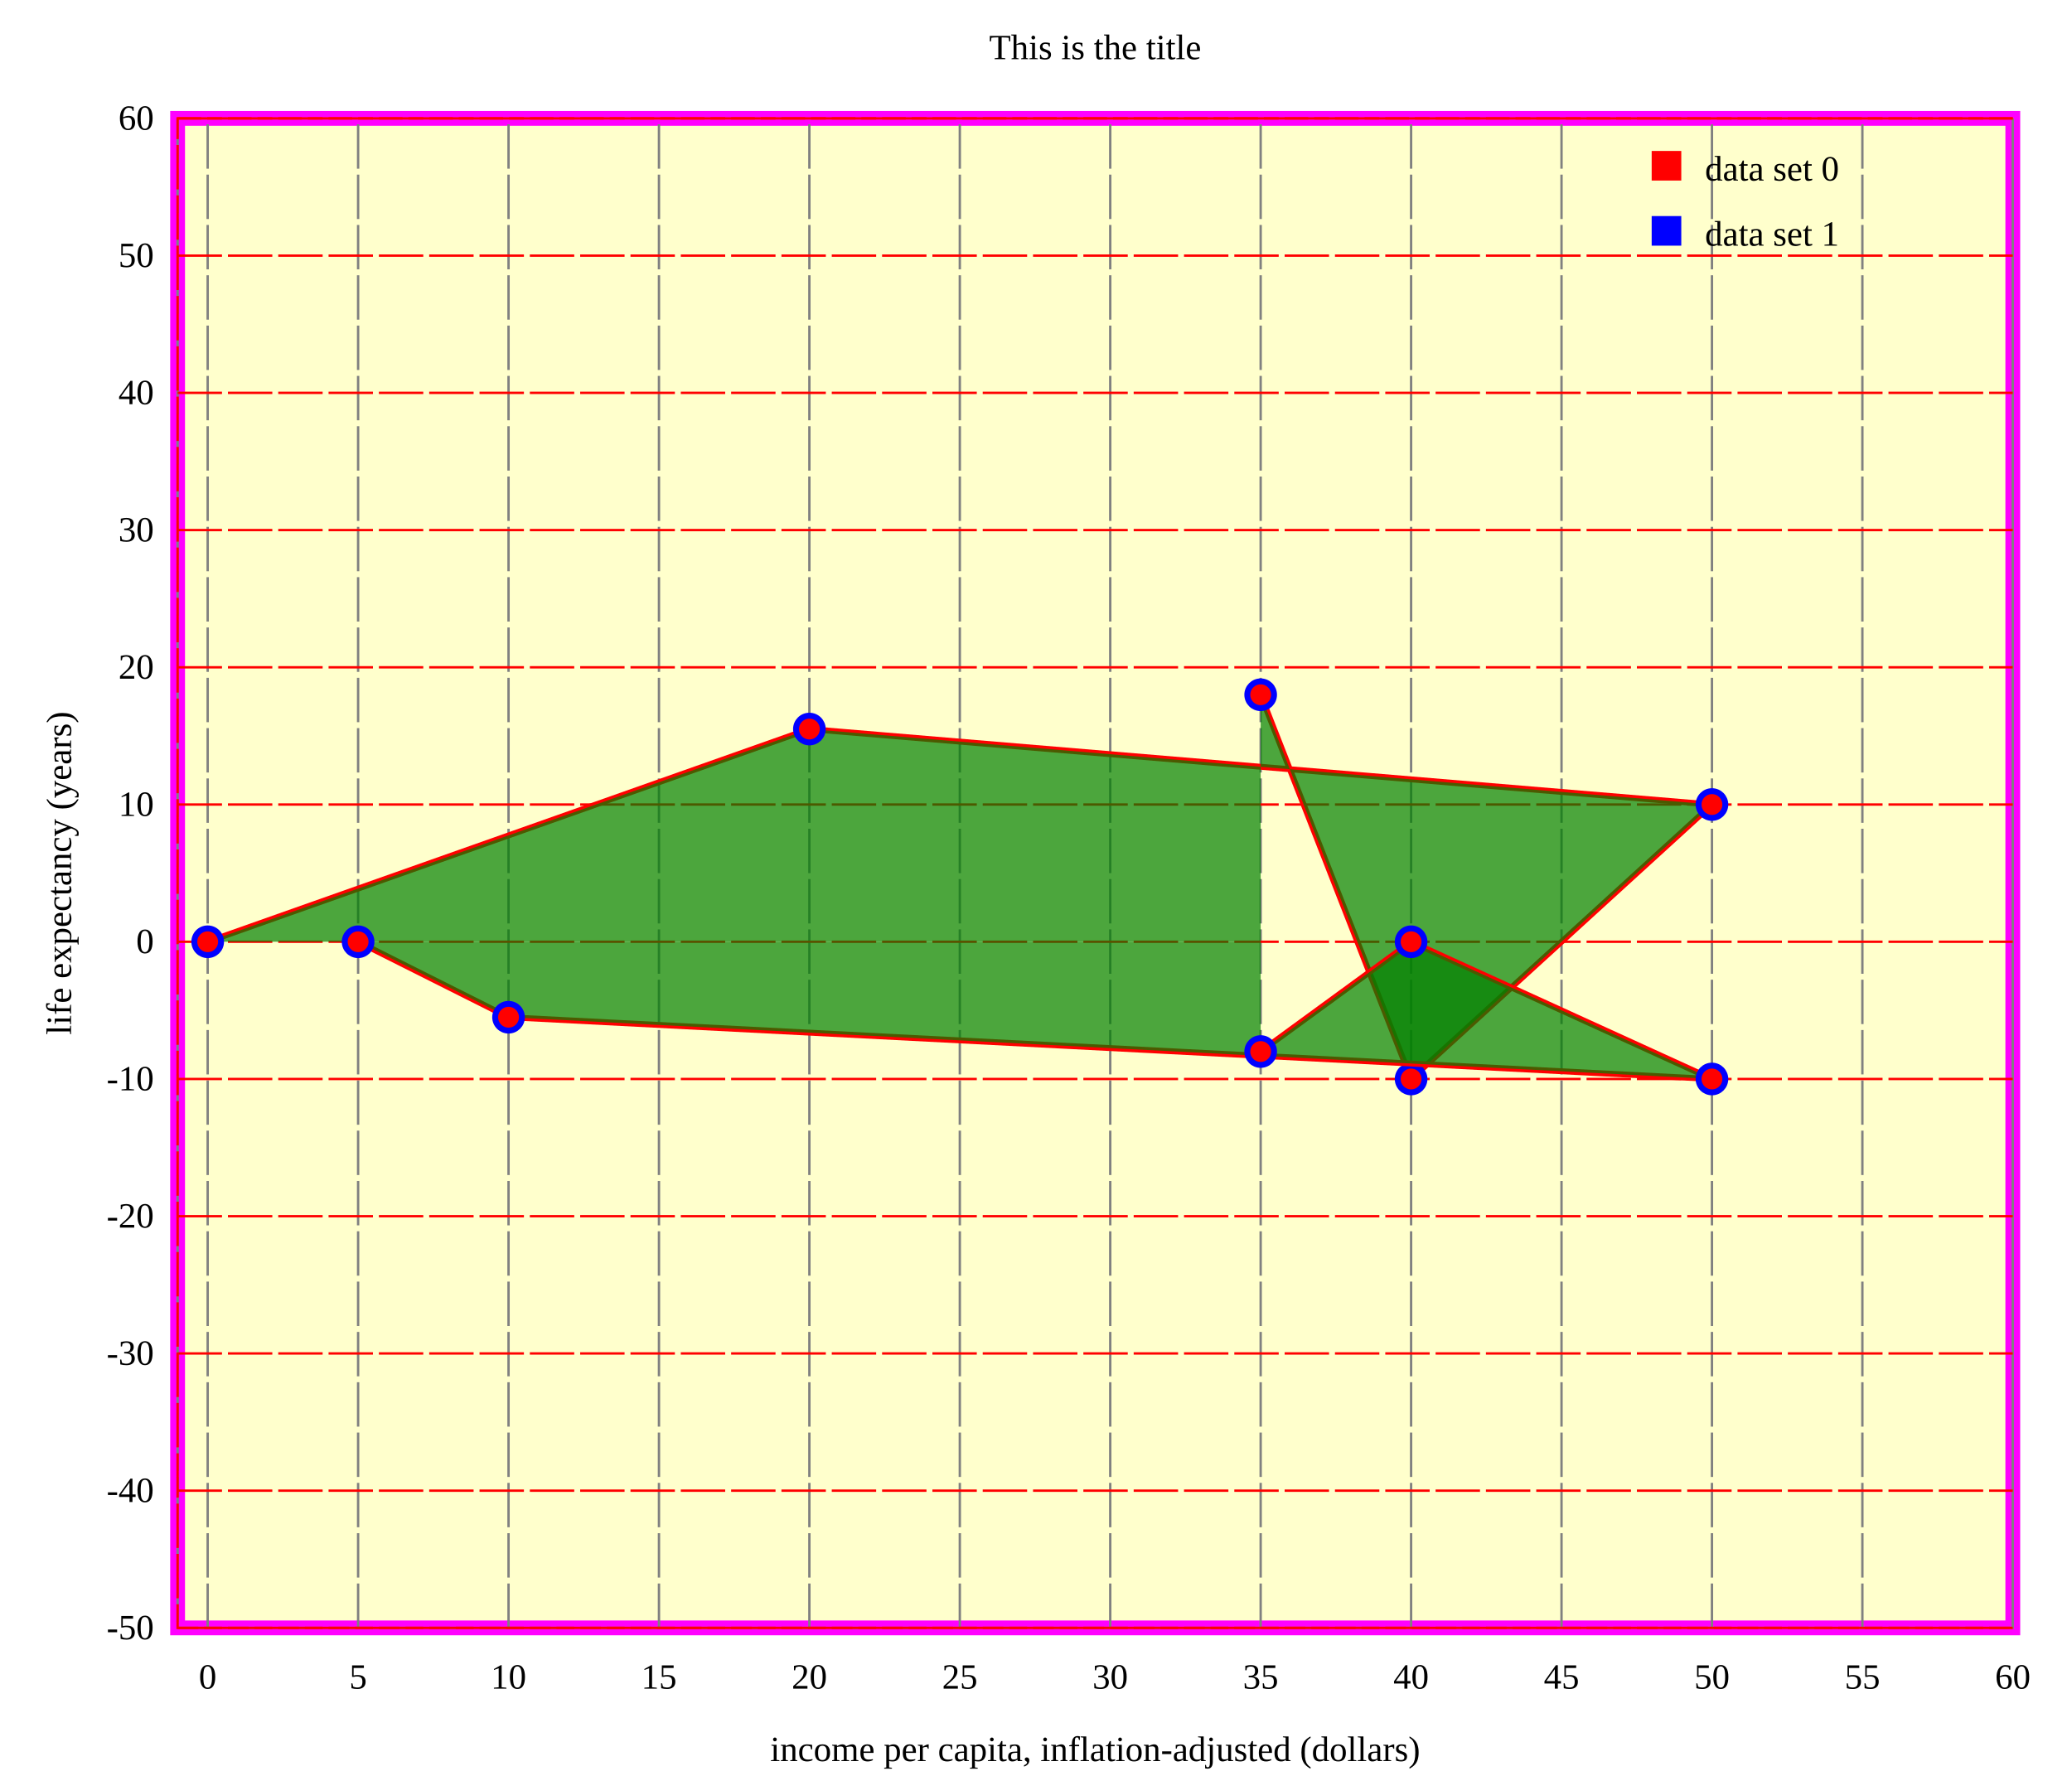
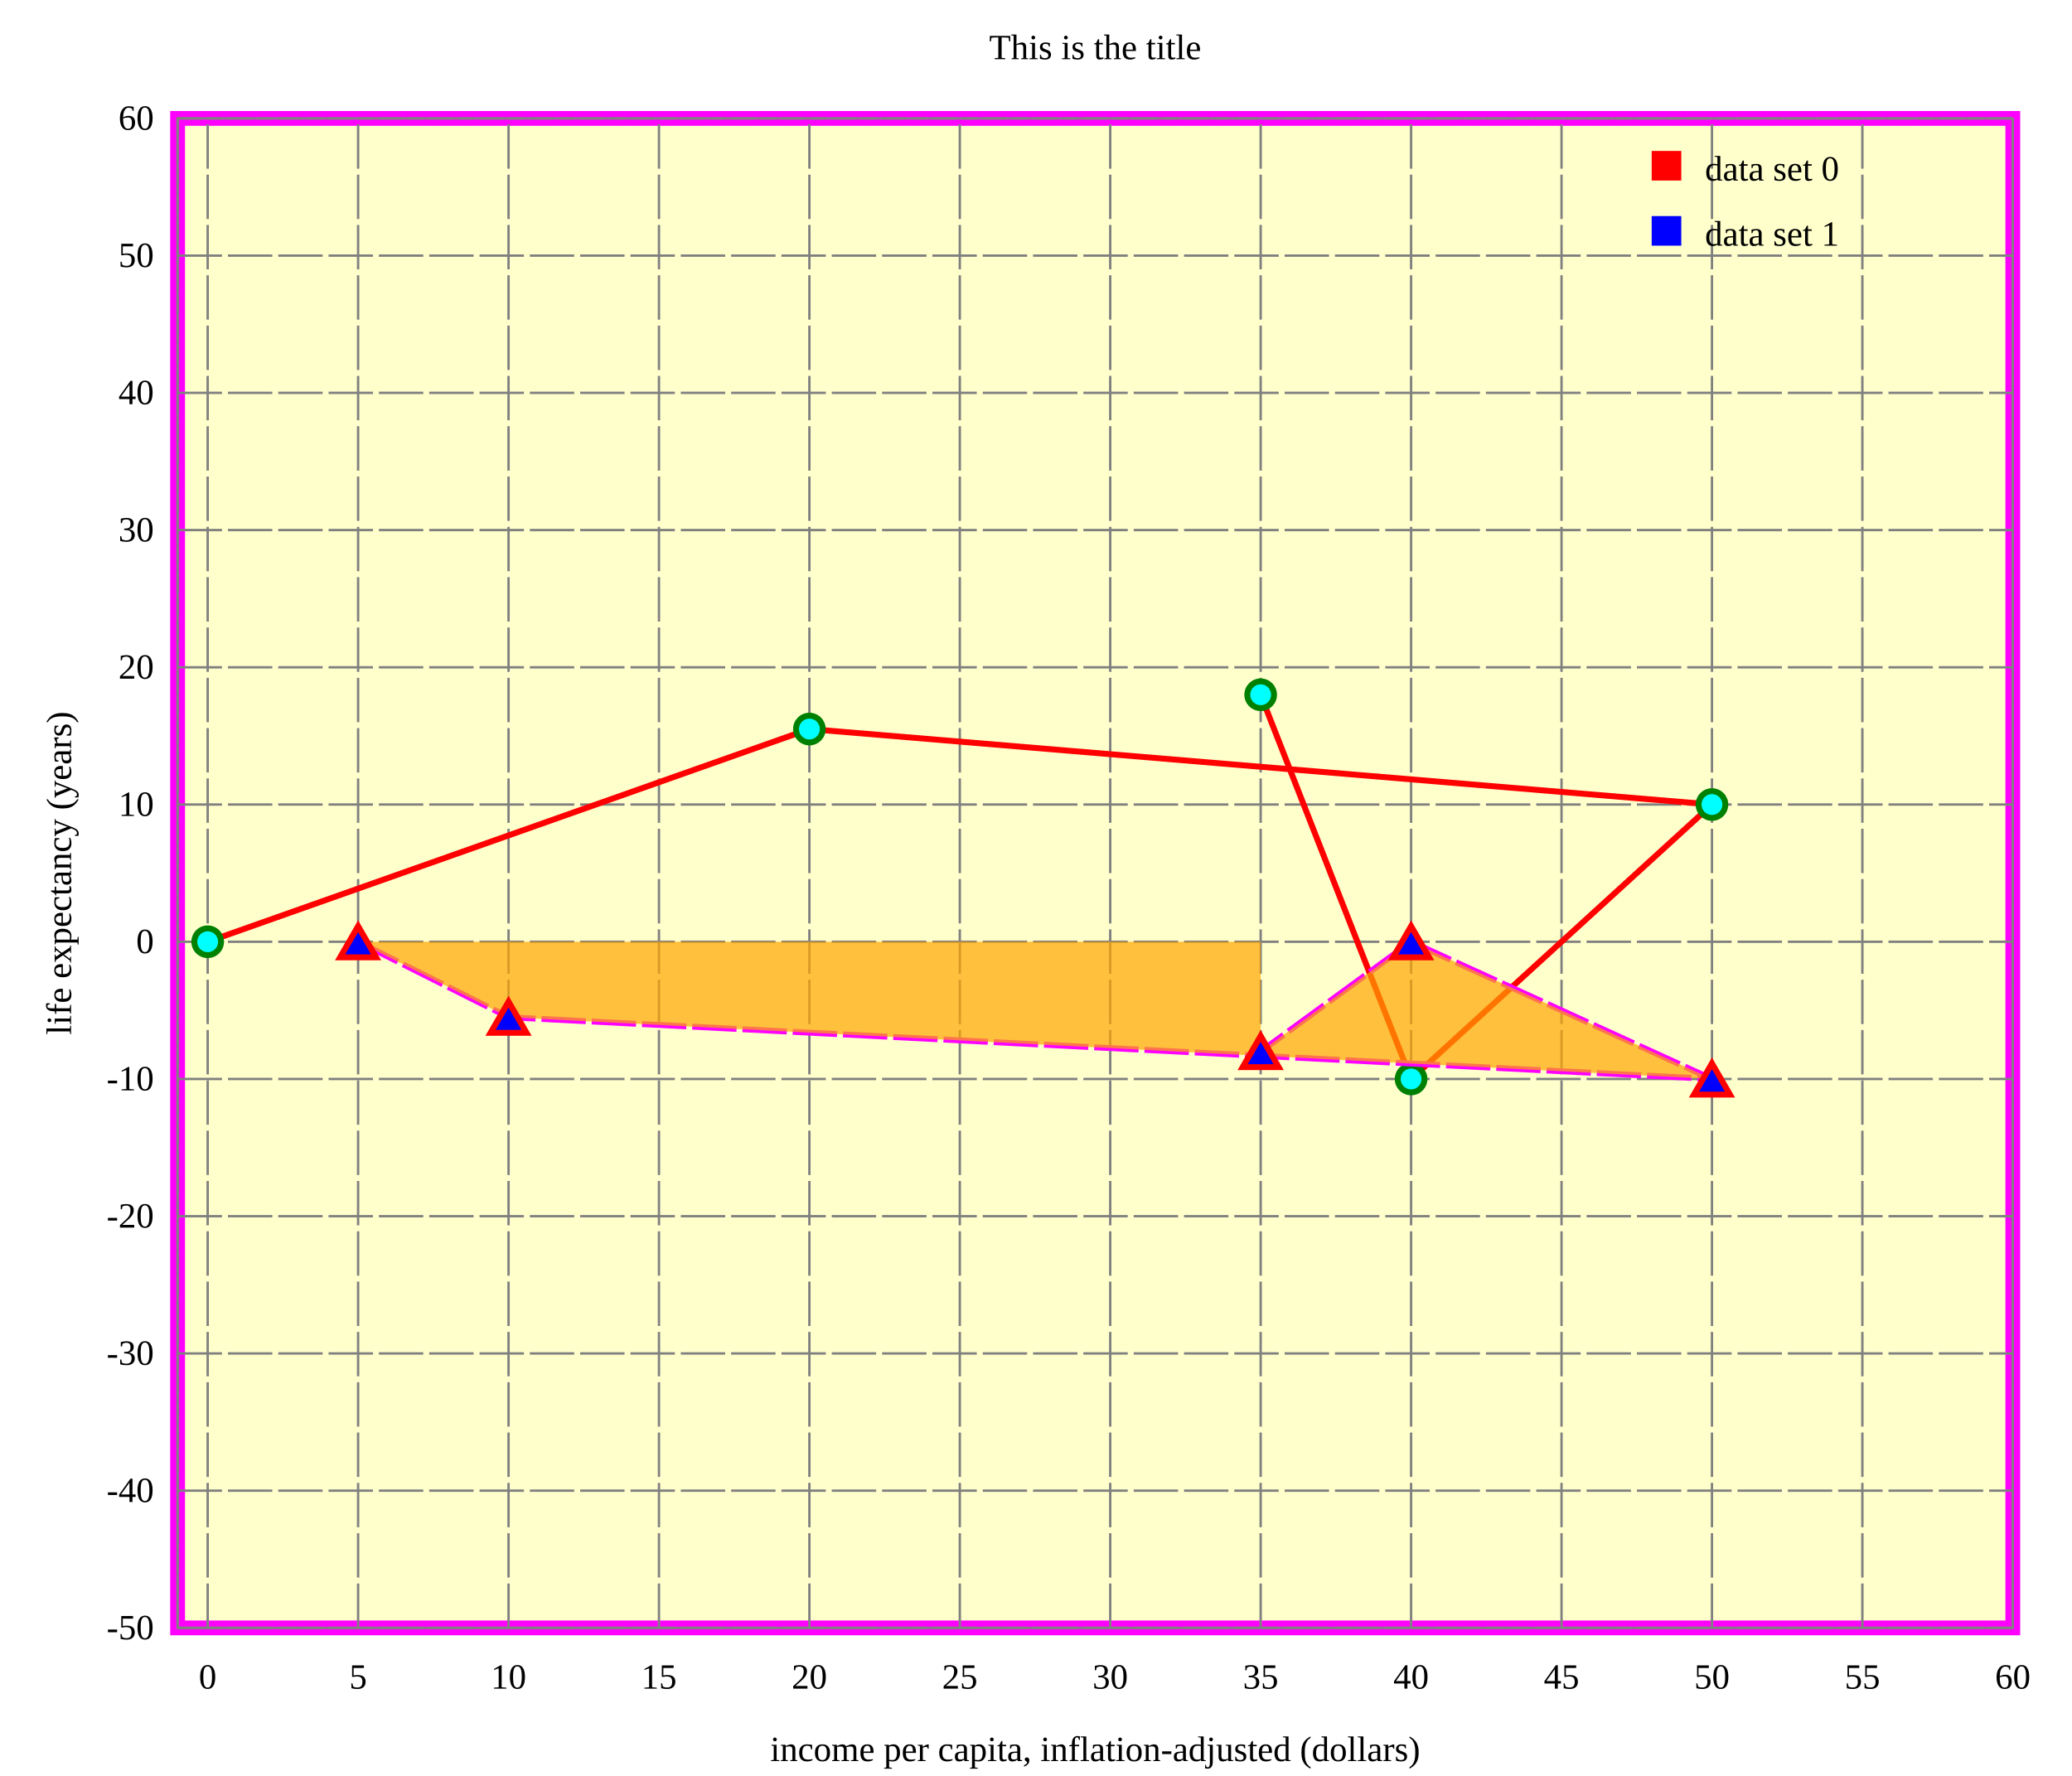
<svg xmlns="http://www.w3.org/2000/svg" id="svg" class="svg" width="700" height="600">
  <g id="page" width="700" height="600">
    <g id="graph" transform="translate(60,40)">
      <rect width="620" height="510" fill="yellow" opacity="0.2" />
      <rect width="620" height="510" fill="none" opacity="1.0" style="stroke: magenta; stroke-width: 5px;" />
      <g id="xAxis" class="axis" transform="translate(0,510)">
        <g class="tick" transform="translate(10.16393,0)" style="opacity: 1;">
          <line y2="-510" x2="0" style="fill: none; stroke: #808080; stroke-width: 0.8px; stroke-dasharray: 15px, 2px; font-style: normal; font-variant: normal; font-weight: normal; font-size: 10px; line-height: normal; font-family: sans-serif; shape-rendering: geometricprecision;" />
          <text dy=".71em" y="12" x="0" style="text-anchor: middle;">0</text>
        </g>
        <g class="tick" transform="translate(60.98361,0)" style="opacity: 1;">
          <line y2="-510" x2="0" style="fill: none; stroke: #808080; stroke-width: 0.8px; stroke-dasharray: 15px, 2px; font-style: normal; font-variant: normal; font-weight: normal; font-size: 10px; line-height: normal; font-family: sans-serif; shape-rendering: geometricprecision;" />
          <text dy=".71em" y="12" x="0" style="text-anchor: middle;">5</text>
        </g>
        <g class="tick" transform="translate(111.8033,0)" style="opacity: 1;">
          <line y2="-510" x2="0" style="fill: none; stroke: #808080; stroke-width: 0.8px; stroke-dasharray: 15px, 2px; font-style: normal; font-variant: normal; font-weight: normal; font-size: 10px; line-height: normal; font-family: sans-serif; shape-rendering: geometricprecision;" />
          <text dy=".71em" y="12" x="0" style="text-anchor: middle;">10</text>
        </g>
        <g class="tick" transform="translate(162.623,0)" style="opacity: 1;">
          <line y2="-510" x2="0" style="fill: none; stroke: #808080; stroke-width: 0.8px; stroke-dasharray: 15px, 2px; font-style: normal; font-variant: normal; font-weight: normal; font-size: 10px; line-height: normal; font-family: sans-serif; shape-rendering: geometricprecision;" />
          <text dy=".71em" y="12" x="0" style="text-anchor: middle;">15</text>
        </g>
        <g class="tick" transform="translate(213.4426,0)" style="opacity: 1;">
          <line y2="-510" x2="0" style="fill: none; stroke: #808080; stroke-width: 0.8px; stroke-dasharray: 15px, 2px; font-style: normal; font-variant: normal; font-weight: normal; font-size: 10px; line-height: normal; font-family: sans-serif; shape-rendering: geometricprecision;" />
          <text dy=".71em" y="12" x="0" style="text-anchor: middle;">20</text>
        </g>
        <g class="tick" transform="translate(264.2623,0)" style="opacity: 1;">
          <line y2="-510" x2="0" style="fill: none; stroke: #808080; stroke-width: 0.8px; stroke-dasharray: 15px, 2px; font-style: normal; font-variant: normal; font-weight: normal; font-size: 10px; line-height: normal; font-family: sans-serif; shape-rendering: geometricprecision;" />
          <text dy=".71em" y="12" x="0" style="text-anchor: middle;">25</text>
        </g>
        <g class="tick" transform="translate(315.082,0)" style="opacity: 1;">
          <line y2="-510" x2="0" style="fill: none; stroke: #808080; stroke-width: 0.8px; stroke-dasharray: 15px, 2px; font-style: normal; font-variant: normal; font-weight: normal; font-size: 10px; line-height: normal; font-family: sans-serif; shape-rendering: geometricprecision;" />
          <text dy=".71em" y="12" x="0" style="text-anchor: middle;">30</text>
        </g>
        <g class="tick" transform="translate(365.9016,0)" style="opacity: 1;">
          <line y2="-510" x2="0" style="fill: none; stroke: #808080; stroke-width: 0.8px; stroke-dasharray: 15px, 2px; font-style: normal; font-variant: normal; font-weight: normal; font-size: 10px; line-height: normal; font-family: sans-serif; shape-rendering: geometricprecision;" />
          <text dy=".71em" y="12" x="0" style="text-anchor: middle;">35</text>
        </g>
        <g class="tick" transform="translate(416.7213,0)" style="opacity: 1;">
          <line y2="-510" x2="0" style="fill: none; stroke: #808080; stroke-width: 0.8px; stroke-dasharray: 15px, 2px; font-style: normal; font-variant: normal; font-weight: normal; font-size: 10px; line-height: normal; font-family: sans-serif; shape-rendering: geometricprecision;" />
          <text dy=".71em" y="12" x="0" style="text-anchor: middle;">40</text>
        </g>
        <g class="tick" transform="translate(467.541,0)" style="opacity: 1;">
          <line y2="-510" x2="0" style="fill: none; stroke: #808080; stroke-width: 0.8px; stroke-dasharray: 15px, 2px; font-style: normal; font-variant: normal; font-weight: normal; font-size: 10px; line-height: normal; font-family: sans-serif; shape-rendering: geometricprecision;" />
          <text dy=".71em" y="12" x="0" style="text-anchor: middle;">45</text>
        </g>
        <g class="tick" transform="translate(518.3607,0)" style="opacity: 1;">
          <line y2="-510" x2="0" style="fill: none; stroke: #808080; stroke-width: 0.8px; stroke-dasharray: 15px, 2px; font-style: normal; font-variant: normal; font-weight: normal; font-size: 10px; line-height: normal; font-family: sans-serif; shape-rendering: geometricprecision;" />
          <text dy=".71em" y="12" x="0" style="text-anchor: middle;">50</text>
        </g>
        <g class="tick" transform="translate(569.1803,0)" style="opacity: 1;">
          <line y2="-510" x2="0" style="fill: none; stroke: #808080; stroke-width: 0.8px; stroke-dasharray: 15px, 2px; font-style: normal; font-variant: normal; font-weight: normal; font-size: 10px; line-height: normal; font-family: sans-serif; shape-rendering: geometricprecision;" />
          <text dy=".71em" y="12" x="0" style="text-anchor: middle;">55</text>
        </g>
        <g class="tick" transform="translate(620,0)" style="opacity: 1;">
          <line y2="-510" x2="0" style="fill: none; stroke: #808080; stroke-width: 0.8px; stroke-dasharray: 15px, 2px; font-style: normal; font-variant: normal; font-weight: normal; font-size: 10px; line-height: normal; font-family: sans-serif; shape-rendering: geometricprecision;" />
          <text dy=".71em" y="12" x="0" style="text-anchor: middle;">60</text>
        </g>
        <path class="domain" d="M0,-510V0H620V-510" style="fill: none; stroke: #808080; stroke-width: 0.8px; stroke-dasharray: 15px, 2px; font-style: normal; font-variant: normal; font-weight: normal; font-size: 10px; line-height: normal; font-family: sans-serif; shape-rendering: geometricprecision;" />
      </g>
      <g id="yAxis" class="axis">
        <g class="tick" transform="translate(0,510)" style="opacity: 1;">
-           <line x2="620" y2="0" style="fill: none; stroke: #ff0000; stroke-dasharray: 15px, 2px; stroke-width: 0.8px; shape-rendering: geometricprecision;" />
+           <line x2="620" y2="0" style="fill: none; stroke: #808080; stroke-dasharray: 15px, 2px; stroke-width: 0.8px; shape-rendering: geometricprecision;" />
          <text dy=".32em" x="-8" y="0" style="text-anchor: end;">-50</text>
        </g>
        <g class="tick" transform="translate(0,463.6364)" style="opacity: 1;">
-           <line x2="620" y2="0" style="fill: none; stroke: #ff0000; stroke-dasharray: 15px, 2px; stroke-width: 0.8px; shape-rendering: geometricprecision;" />
+           <line x2="620" y2="0" style="fill: none; stroke: #808080; stroke-dasharray: 15px, 2px; stroke-width: 0.8px; shape-rendering: geometricprecision;" />
          <text dy=".32em" x="-8" y="0" style="text-anchor: end;">-40</text>
        </g>
        <g class="tick" transform="translate(0,417.2727)" style="opacity: 1;">
-           <line x2="620" y2="0" style="fill: none; stroke: #ff0000; stroke-dasharray: 15px, 2px; stroke-width: 0.8px; shape-rendering: geometricprecision;" />
+           <line x2="620" y2="0" style="fill: none; stroke: #808080; stroke-dasharray: 15px, 2px; stroke-width: 0.8px; shape-rendering: geometricprecision;" />
          <text dy=".32em" x="-8" y="0" style="text-anchor: end;">-30</text>
        </g>
        <g class="tick" transform="translate(0,370.9091)" style="opacity: 1;">
-           <line x2="620" y2="0" style="fill: none; stroke: #ff0000; stroke-dasharray: 15px, 2px; stroke-width: 0.8px; shape-rendering: geometricprecision;" />
+           <line x2="620" y2="0" style="fill: none; stroke: #808080; stroke-dasharray: 15px, 2px; stroke-width: 0.8px; shape-rendering: geometricprecision;" />
          <text dy=".32em" x="-8" y="0" style="text-anchor: end;">-20</text>
        </g>
        <g class="tick" transform="translate(0,324.5455)" style="opacity: 1;">
-           <line x2="620" y2="0" style="fill: none; stroke: #ff0000; stroke-dasharray: 15px, 2px; stroke-width: 0.8px; shape-rendering: geometricprecision;" />
+           <line x2="620" y2="0" style="fill: none; stroke: #808080; stroke-dasharray: 15px, 2px; stroke-width: 0.8px; shape-rendering: geometricprecision;" />
          <text dy=".32em" x="-8" y="0" style="text-anchor: end;">-10</text>
        </g>
        <g class="tick" transform="translate(0,278.1818)" style="opacity: 1;">
-           <line x2="620" y2="0" style="fill: none; stroke: #ff0000; stroke-dasharray: 15px, 2px; stroke-width: 0.8px; shape-rendering: geometricprecision;" />
+           <line x2="620" y2="0" style="fill: none; stroke: #808080; stroke-dasharray: 15px, 2px; stroke-width: 0.8px; shape-rendering: geometricprecision;" />
          <text dy=".32em" x="-8" y="0" style="text-anchor: end;">0</text>
        </g>
        <g class="tick" transform="translate(0,231.8182)" style="opacity: 1;">
-           <line x2="620" y2="0" style="fill: none; stroke: #ff0000; stroke-dasharray: 15px, 2px; stroke-width: 0.8px; shape-rendering: geometricprecision;" />
+           <line x2="620" y2="0" style="fill: none; stroke: #808080; stroke-dasharray: 15px, 2px; stroke-width: 0.8px; shape-rendering: geometricprecision;" />
          <text dy=".32em" x="-8" y="0" style="text-anchor: end;">10</text>
        </g>
        <g class="tick" transform="translate(0,185.4545)" style="opacity: 1;">
-           <line x2="620" y2="0" style="fill: none; stroke: #ff0000; stroke-dasharray: 15px, 2px; stroke-width: 0.8px; shape-rendering: geometricprecision;" />
+           <line x2="620" y2="0" style="fill: none; stroke: #808080; stroke-dasharray: 15px, 2px; stroke-width: 0.8px; shape-rendering: geometricprecision;" />
          <text dy=".32em" x="-8" y="0" style="text-anchor: end;">20</text>
        </g>
        <g class="tick" transform="translate(0,139.0909)" style="opacity: 1;">
-           <line x2="620" y2="0" style="fill: none; stroke: #ff0000; stroke-dasharray: 15px, 2px; stroke-width: 0.8px; shape-rendering: geometricprecision;" />
+           <line x2="620" y2="0" style="fill: none; stroke: #808080; stroke-dasharray: 15px, 2px; stroke-width: 0.8px; shape-rendering: geometricprecision;" />
          <text dy=".32em" x="-8" y="0" style="text-anchor: end;">30</text>
        </g>
        <g class="tick" transform="translate(0,92.72727)" style="opacity: 1;">
-           <line x2="620" y2="0" style="fill: none; stroke: #ff0000; stroke-dasharray: 15px, 2px; stroke-width: 0.8px; shape-rendering: geometricprecision;" />
+           <line x2="620" y2="0" style="fill: none; stroke: #808080; stroke-dasharray: 15px, 2px; stroke-width: 0.8px; shape-rendering: geometricprecision;" />
          <text dy=".32em" x="-8" y="0" style="text-anchor: end;">40</text>
        </g>
        <g class="tick" transform="translate(0,46.36364)" style="opacity: 1;">
-           <line x2="620" y2="0" style="fill: none; stroke: #ff0000; stroke-dasharray: 15px, 2px; stroke-width: 0.8px; shape-rendering: geometricprecision;" />
+           <line x2="620" y2="0" style="fill: none; stroke: #808080; stroke-dasharray: 15px, 2px; stroke-width: 0.8px; shape-rendering: geometricprecision;" />
          <text dy=".32em" x="-8" y="0" style="text-anchor: end;">50</text>
        </g>
        <g class="tick" transform="translate(0,0)" style="opacity: 1;">
-           <line x2="620" y2="0" style="fill: none; stroke: #ff0000; stroke-dasharray: 15px, 2px; stroke-width: 0.8px; shape-rendering: geometricprecision;" />
+           <line x2="620" y2="0" style="fill: none; stroke: #808080; stroke-dasharray: 15px, 2px; stroke-width: 0.8px; shape-rendering: geometricprecision;" />
          <text dy=".32em" x="-8" y="0" style="text-anchor: end;">60</text>
        </g>
-         <path class="domain" d="M620,0H0V510H620" style="fill: none; stroke: #ff0000; stroke-dasharray: 15px, 2px; stroke-width: 0.8px; shape-rendering: geometricprecision;" />
+         <path class="domain" d="M620,0H0V510H620" style="fill: none; stroke: #808080; stroke-dasharray: 15px, 2px; stroke-width: 0.8px; shape-rendering: geometricprecision;" />
      </g>
      <g id="xy" class="xy">
        <path id="line" d="M10.164,278.182L213.443,206.318L518.361,231.818L416.721,324.545L365.902,194.727" class="line" style="fill:none; stroke:red; stroke-width:2" />
-         <path id="area" d="M10.164,278.182L213.443,206.318L518.361,231.818L416.721,324.545L365.902,194.727L365.902,278.182L416.721,278.182L518.361,278.182L213.443,278.182L10.164,278.182Z" class="area" style="fill:green;" opacity="0.7" />
        <g id="symbols" class="symbols">
-           <path transform="translate(10.16393,278.1818)" d="M0,4.514A4.514,4.514 0 1,1 0,-4.514A4.514,4.514 0 1,1 0,4.514Z" style="fill:red; stroke:blue; stroke-width:2" />
-           <path transform="translate(213.4426,206.3182)" d="M0,4.514A4.514,4.514 0 1,1 0,-4.514A4.514,4.514 0 1,1 0,4.514Z" style="fill:red; stroke:blue; stroke-width:2" />
-           <path transform="translate(518.3607,231.8182)" d="M0,4.514A4.514,4.514 0 1,1 0,-4.514A4.514,4.514 0 1,1 0,4.514Z" style="fill:red; stroke:blue; stroke-width:2" />
-           <path transform="translate(416.7213,324.5455)" d="M0,4.514A4.514,4.514 0 1,1 0,-4.514A4.514,4.514 0 1,1 0,4.514Z" style="fill:red; stroke:blue; stroke-width:2" />
-           <path transform="translate(365.9016,194.7273)" d="M0,4.514A4.514,4.514 0 1,1 0,-4.514A4.514,4.514 0 1,1 0,4.514Z" style="fill:red; stroke:blue; stroke-width:2" />
+           <path transform="translate(10.16393,278.1818)" d="M0,4.514A4.514,4.514 0 1,1 0,-4.514A4.514,4.514 0 1,1 0,4.514Z" style="fill:cyan; stroke:green; stroke-width:2" />
+           <path transform="translate(213.4426,206.3182)" d="M0,4.514A4.514,4.514 0 1,1 0,-4.514A4.514,4.514 0 1,1 0,4.514Z" style="fill:cyan; stroke:green; stroke-width:2" />
+           <path transform="translate(518.3607,231.8182)" d="M0,4.514A4.514,4.514 0 1,1 0,-4.514A4.514,4.514 0 1,1 0,4.514Z" style="fill:cyan; stroke:green; stroke-width:2" />
+           <path transform="translate(416.7213,324.5455)" d="M0,4.514A4.514,4.514 0 1,1 0,-4.514A4.514,4.514 0 1,1 0,4.514Z" style="fill:cyan; stroke:green; stroke-width:2" />
+           <path transform="translate(365.9016,194.7273)" d="M0,4.514A4.514,4.514 0 1,1 0,-4.514A4.514,4.514 0 1,1 0,4.514Z" style="fill:cyan; stroke:green; stroke-width:2" />
        </g>
      </g>
      <g id="xy" class="xy">
-         <path id="line" d="M60.984,278.182L111.803,303.682L518.361,324.545L416.721,278.182L365.902,315.273" class="line" style="fill:none; stroke:red; stroke-width:2" />
-         <path id="area" d="M60.984,278.182L111.803,303.682L518.361,324.545L416.721,278.182L365.902,315.273L365.902,278.182L416.721,278.182L518.361,278.182L111.803,278.182L60.984,278.182Z" class="area" style="fill:green;" opacity="0.7" />
+         <path id="line" d="M60.984,278.182L111.803,303.682L518.361,324.545L416.721,278.182L365.902,315.273" class="line" style="fill:none; stroke:magenta; stroke-dasharray: 15px, 2px; stroke-width:2" />
+         <path id="area" d="M60.984,278.182L111.803,303.682L518.361,324.545L416.721,278.182L365.902,315.273L365.902,278.182L416.721,278.182L518.361,278.182L111.803,278.182L60.984,278.182Z" class="area" style="fill:orange;" opacity="0.7" />
        <g id="symbols" class="symbols">
-           <path transform="translate(60.98361,278.1818)" d="M0,4.514A4.514,4.514 0 1,1 0,-4.514A4.514,4.514 0 1,1 0,4.514Z" style="fill:red; stroke:blue; stroke-width:2" />
-           <path transform="translate(111.8033,303.6818)" d="M0,4.514A4.514,4.514 0 1,1 0,-4.514A4.514,4.514 0 1,1 0,4.514Z" style="fill:red; stroke:blue; stroke-width:2" />
-           <path transform="translate(518.3607,324.5455)" d="M0,4.514A4.514,4.514 0 1,1 0,-4.514A4.514,4.514 0 1,1 0,4.514Z" style="fill:red; stroke:blue; stroke-width:2" />
-           <path transform="translate(416.7213,278.1818)" d="M0,4.514A4.514,4.514 0 1,1 0,-4.514A4.514,4.514 0 1,1 0,4.514Z" style="fill:red; stroke:blue; stroke-width:2" />
-           <path transform="translate(365.9016,315.2727)" d="M0,4.514A4.514,4.514 0 1,1 0,-4.514A4.514,4.514 0 1,1 0,4.514Z" style="fill:red; stroke:blue; stroke-width:2" />
+           <path transform="translate(60.98361,278.1818)" d="M0,-5.264L6.079,5.264 -6.079,5.264Z" style="fill:blue; stroke:red; stroke-width:2" />
+           <path transform="translate(111.8033,303.6818)" d="M0,-5.264L6.079,5.264 -6.079,5.264Z" style="fill:blue; stroke:red; stroke-width:2" />
+           <path transform="translate(518.3607,324.5455)" d="M0,-5.264L6.079,5.264 -6.079,5.264Z" style="fill:blue; stroke:red; stroke-width:2" />
+           <path transform="translate(416.7213,278.1818)" d="M0,-5.264L6.079,5.264 -6.079,5.264Z" style="fill:blue; stroke:red; stroke-width:2" />
+           <path transform="translate(365.9016,315.2727)" d="M0,-5.264L6.079,5.264 -6.079,5.264Z" style="fill:blue; stroke:red; stroke-width:2" />
        </g>
      </g>
    </g>
  </g>
  <text class="x label" text-anchor="middle" x="370" y="595">income per capita, inflation-adjusted (dollars)</text>
  <text class="y label" text-anchor="middle" x="-295" y="15" dy=".75em" transform="rotate(-90)">life expectancy (years)</text>
  <text class="title" text-anchor="middle" x="370" y="20">This is the title</text>
  <g class="legend" transform="translate(558.0,51.0)">
    <rect y="0" width="10" height="10" style="fill: #ff0000;" />
    <rect y="22" width="10" height="10" style="fill: #0000ff;" />
    <text text-anchor="start" x="18" y="10">data set 0</text>
    <text text-anchor="start" x="18" y="32">data set 1</text>
  </g>
</svg>
